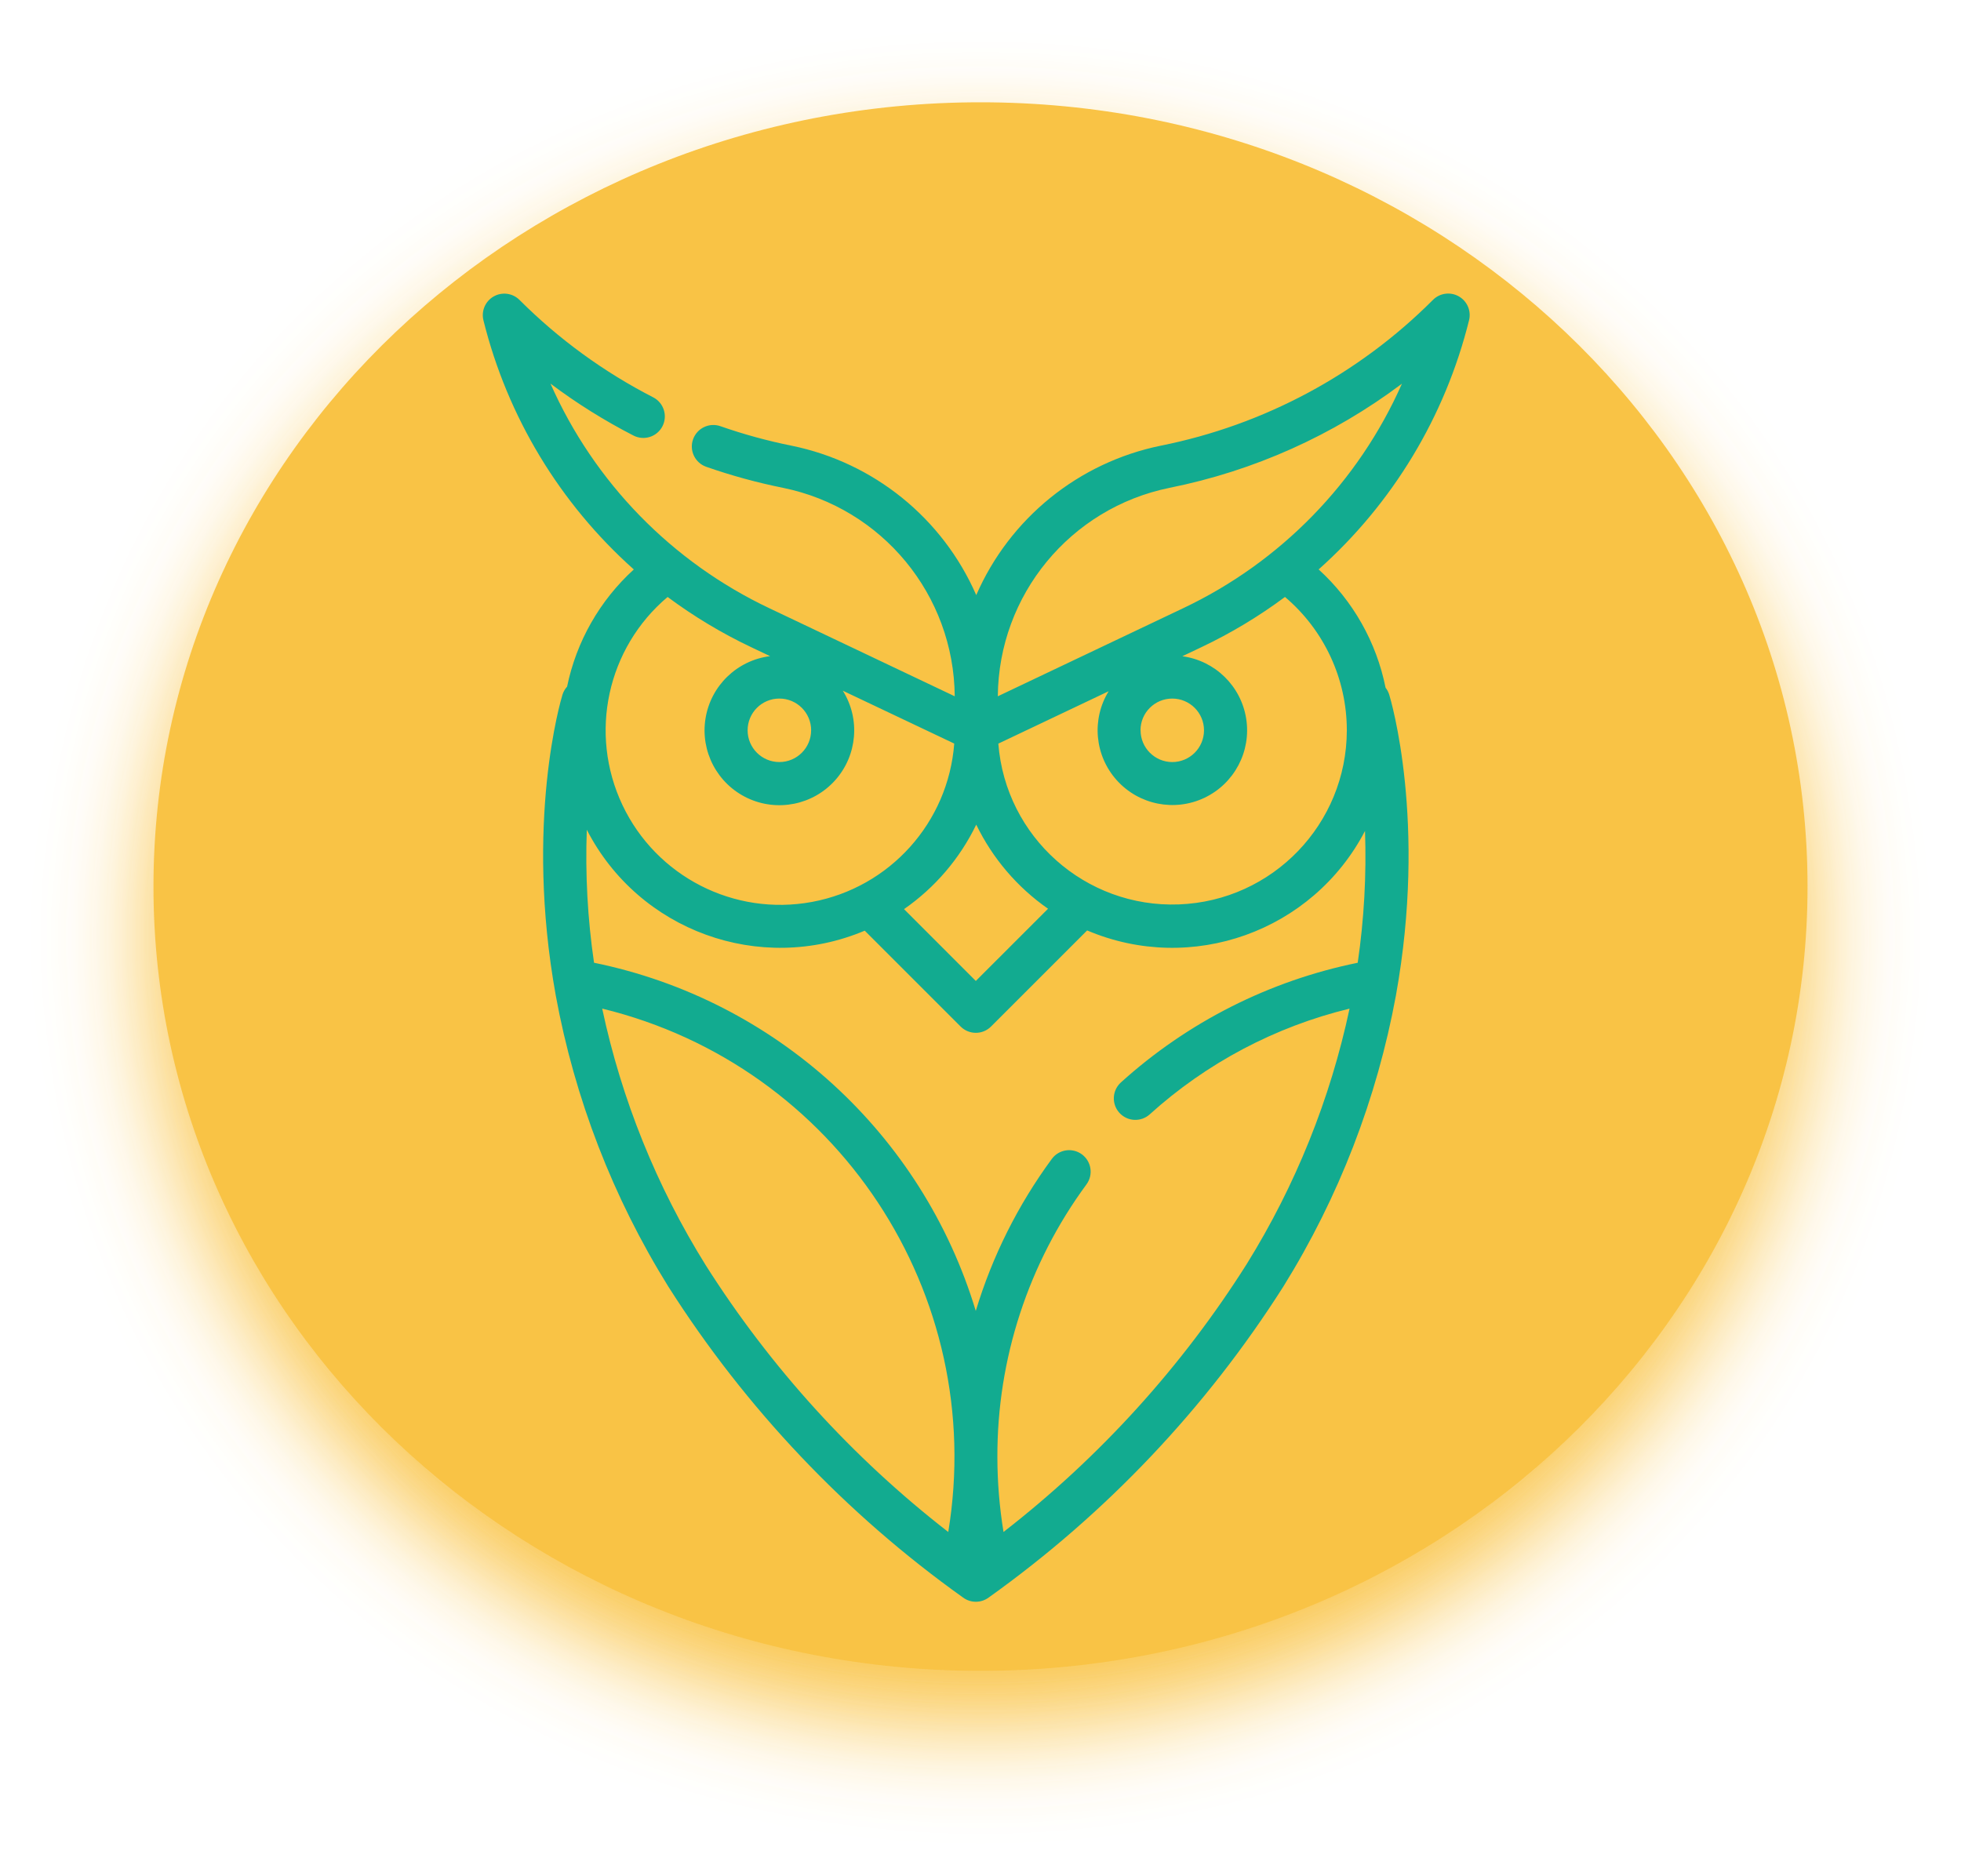
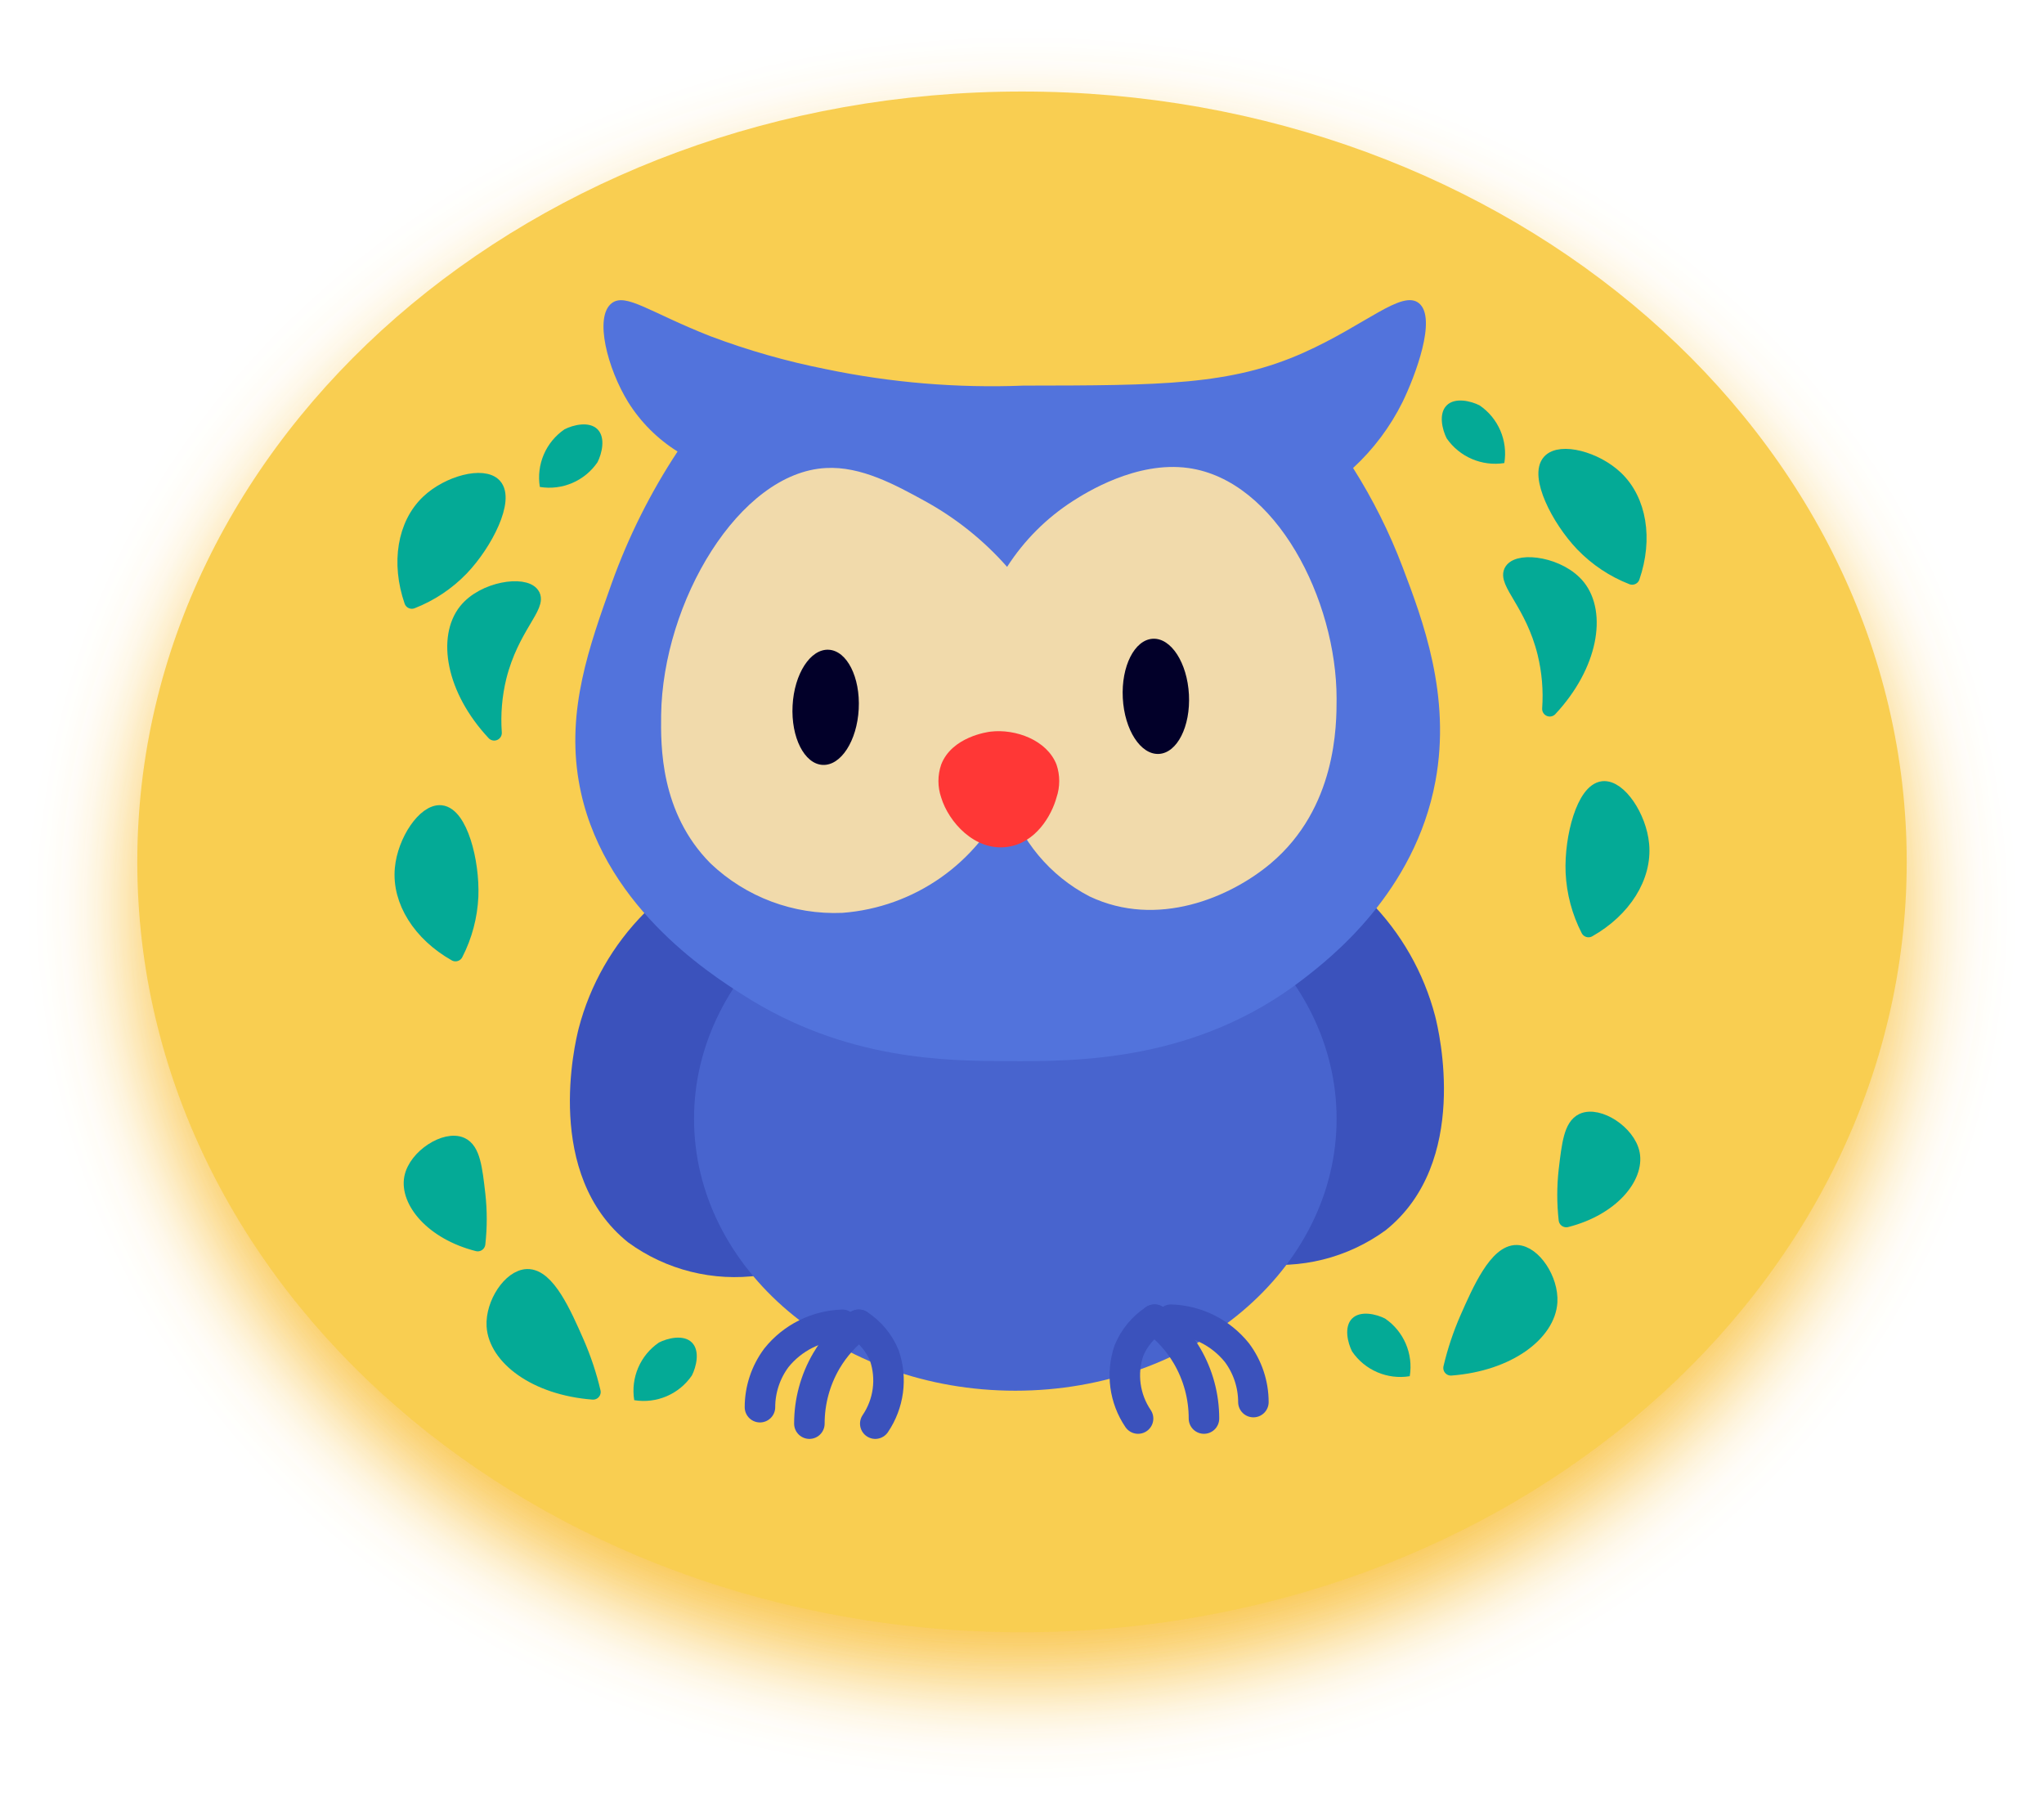
- <svg xmlns="http://www.w3.org/2000/svg" width="115" height="110" viewBox="0 0 115 110">
+ <svg xmlns="http://www.w3.org/2000/svg" width="134" height="119" viewBox="0 0 134 119">
  <defs>
-     <filter id="Ellipse_6" x="0" y="0" width="115" height="110" filterUnits="userSpaceOnUse">
+     <filter id="Ellipse_61" x="0" y="0" width="134" height="119" filterUnits="userSpaceOnUse">
      <feOffset dy="3" input="SourceAlpha" />
      <feGaussianBlur stdDeviation="3" result="blur" />
      <feFlood flood-color="#f9c345" />
      <feComposite operator="in" in2="blur" />
      <feComposite in="SourceGraphic" />
    </filter>
  </defs>
-   <g id="Group_110" data-name="Group 110" transform="translate(-903 -50)">
-     <g transform="matrix(1, 0, 0, 1, 903, 50)" filter="url(#Ellipse_6)">
-       <ellipse id="Ellipse_6-2" data-name="Ellipse 6" cx="48.5" cy="46" rx="48.5" ry="46" transform="translate(9 6)" fill="#f9c345" />
+   <g id="Group_162" data-name="Group 162" transform="translate(-893 -51)">
+     <g transform="matrix(1, 0, 0, 1, 893, 51)" filter="url(#Ellipse_61)">
+       <ellipse id="Ellipse_61-2" data-name="Ellipse 61" cx="58" cy="50.5" rx="58" ry="50.5" transform="translate(9 6)" fill="#f9ce51" />
    </g>
-     <g id="owl_3_" data-name="owl (3)" transform="translate(868.415 67.223)">
-       <g id="Group_25" data-name="Group 25" transform="translate(62.899 0)">
-         <path id="Path_60" data-name="Path 60" d="M120.734,1.567a1.261,1.261,0,0,0-2.116-1.2,31.184,31.184,0,0,1-15.947,8.547,15.113,15.113,0,0,0-10.836,8.767A15.112,15.112,0,0,0,81,8.917a31.42,31.42,0,0,1-4.165-1.142A1.261,1.261,0,1,0,76,10.155a33.9,33.9,0,0,0,4.5,1.234A12.586,12.586,0,0,1,90.574,23.616L79.715,18.457A26.386,26.386,0,0,1,66.867,5.277a33.782,33.782,0,0,0,4.869,3.047A1.261,1.261,0,1,0,72.888,6.08,31.25,31.25,0,0,1,65.052.37a1.261,1.261,0,0,0-2.115,1.2,28.92,28.92,0,0,0,8.817,14.607,12.788,12.788,0,0,0-3.913,6.873,1.254,1.254,0,0,0-.272.477c-.092.3-2.226,7.475-.392,17.638a49.2,49.2,0,0,0,6.6,17.072A65.646,65.646,0,0,0,91.065,76.479a1.261,1.261,0,0,0,1.495,0,65.645,65.645,0,0,0,17.287-18.245,49.209,49.209,0,0,0,6.6-17.072c1.834-10.163-.3-17.338-.392-17.638a1.257,1.257,0,0,0-.215-.41,12.786,12.786,0,0,0-3.925-6.939A28.915,28.915,0,0,0,120.734,1.567Zm-28.9,29.574a12.842,12.842,0,0,0,4.212,4.936l-4.236,4.236L87.6,36.1A12.845,12.845,0,0,0,91.837,31.141Zm-9.682-5.53a1.862,1.862,0,1,1-1.862-1.862A1.864,1.864,0,0,1,82.154,25.611ZM73.735,17.79a29.182,29.182,0,0,0,4.9,2.945l1.11.527a4.388,4.388,0,1,0,4.266,2.027l6.534,3.1a10.236,10.236,0,1,1-16.807-8.6ZM90.192,72.63A61.49,61.49,0,0,1,75.975,56.991,46.933,46.933,0,0,1,69.9,41.934a27.065,27.065,0,0,1,20.294,30.7Zm24.014-33.385a29.466,29.466,0,0,0-13.886,7.018,1.261,1.261,0,1,0,1.69,1.873,26.959,26.959,0,0,1,11.717-6.2A46.9,46.9,0,0,1,107.7,56.912,61.43,61.43,0,0,1,93.435,72.63a27.29,27.29,0,0,1-.36-4.4A26.847,26.847,0,0,1,98.3,52.244a1.261,1.261,0,1,0-2.034-1.492,29.4,29.4,0,0,0-4.458,8.913A29.578,29.578,0,0,0,69.421,39.244a43.056,43.056,0,0,1-.424-7.8,12.752,12.752,0,0,0,16.3,5.919l5.622,5.622a1.261,1.261,0,0,0,1.784,0l5.636-5.636a12.748,12.748,0,0,0,16.295-5.834A43.1,43.1,0,0,1,114.206,39.245Zm-.638-13.632a10.234,10.234,0,0,1-20.437.779L99.6,23.32a4.383,4.383,0,1,0,4.321-2.053l1.12-.532a29.181,29.181,0,0,0,4.9-2.945A10.253,10.253,0,0,1,113.568,25.613Zm-12.1,0a1.862,1.862,0,1,1,1.861,1.861A1.864,1.864,0,0,1,101.472,25.611Zm2.484-7.154L93.1,23.616A12.586,12.586,0,0,1,103.169,11.39,33.69,33.69,0,0,0,116.8,5.281,26.387,26.387,0,0,1,103.956,18.457Z" transform="translate(-62.899 0)" fill="#12ab90" />
+     <g id="owlhero_logo_leaves" transform="translate(915.451 66.443)">
+       <g id="owl" transform="translate(14.909 4.233)">
+         <path id="Path_244" data-name="Path 244" d="M18.993,41.42a16.754,16.754,0,0,0-4.32,7.561c-.259,1.015-2.3,9.6,3.24,14.041a11.857,11.857,0,0,0,8.641,2.16c4.3-5.941,4.644-13.372,1.08-18.362A14.336,14.336,0,0,0,18.993,41.42Z" transform="translate(-14.093 -1.254)" fill="#3b52bc" />
+         <path id="Path_245" data-name="Path 245" d="M63.431,40.68a16.754,16.754,0,0,1,4.32,7.561c.259,1.015,2.3,9.6-3.24,14.041a11.857,11.857,0,0,1-8.641,2.16c-4.3-5.941-4.644-13.372-1.08-18.362A14.39,14.39,0,0,1,63.431,40.68Z" transform="translate(-11.028 -1.313)" fill="#3b52bc" />
+         <ellipse id="Ellipse_58" data-name="Ellipse 58" cx="21.062" cy="17.822" rx="21.062" ry="17.822" transform="translate(8.14 35.846)" fill="#4864ce" />
+         <path id="Path_246" data-name="Path 246" d="M25.63,71.821a5.428,5.428,0,0,1,1.08-3.24,5.789,5.789,0,0,1,4.32-2.16" transform="translate(-13.169 0.749)" fill="none" stroke="#3b52bc" stroke-linecap="round" stroke-miterlimit="10" stroke-width="2" />
+         <path id="Path_247" data-name="Path 247" d="M28.63,72.9a8.131,8.131,0,0,1,1.113-4.115A7.989,7.989,0,0,1,31.87,66.42" transform="translate(-12.929 0.749)" fill="none" stroke="#3b52bc" stroke-linecap="round" stroke-miterlimit="10" stroke-width="2" />
+         <path id="Path_248" data-name="Path 248" d="M32.71,72.9a5.038,5.038,0,0,0,.6-4.45A4.411,4.411,0,0,0,31.63,66.42" transform="translate(-12.689 0.749)" fill="none" stroke="#3b52bc" stroke-linecap="round" stroke-miterlimit="10" stroke-width="2" />
+         <path id="Path_249" data-name="Path 249" d="M55.981,71.511a5.428,5.428,0,0,0-1.08-3.24,5.789,5.789,0,0,0-4.32-2.16" transform="translate(-11.171 0.724)" fill="none" stroke="#3b52bc" stroke-linecap="round" stroke-miterlimit="10" stroke-width="2" />
+         <path id="Path_250" data-name="Path 250" d="M52.82,72.591a8.131,8.131,0,0,0-1.113-4.115A7.989,7.989,0,0,0,49.58,66.11" transform="translate(-11.251 0.724)" fill="none" stroke="#3b52bc" stroke-linecap="round" stroke-miterlimit="10" stroke-width="2" />
+         <path id="Path_251" data-name="Path 251" d="M48.647,72.591a5.038,5.038,0,0,1-.6-4.45,4.411,4.411,0,0,1,1.685-2.031" transform="translate(-11.398 0.724)" fill="none" stroke="#3b52bc" stroke-linecap="round" stroke-miterlimit="10" stroke-width="2" />
+         <path id="Path_252" data-name="Path 252" d="M16.807,4.435c-1.167.907-.259,4.31,1.08,6.481a10.188,10.188,0,0,0,3.24,3.24,40.487,40.487,0,0,0-4.32,8.641c-1.469,4.126-2.959,8.274-2.16,12.961,1.361,8,8.511,12.583,10.8,14.041,6.686,4.277,13.318,4.3,17.282,4.32,4.547.022,12.41.054,19.442-5.4,1.728-1.339,7.291-5.649,8.641-12.961,1.037-5.606-.832-10.553-2.16-14.041a36.078,36.078,0,0,0-3.24-6.481,14.863,14.863,0,0,0,3.24-4.32c.821-1.685,2.279-5.5,1.08-6.481-1.113-.907-3.5,1.426-7.561,3.24-4.785,2.139-9.311,2.149-18.362,2.16a53.2,53.2,0,0,1-12.961-1.08A47.805,47.805,0,0,1,23.287,6.6C19.313,5.04,17.725,3.722,16.807,4.435Z" transform="translate(-14.067 -4.233)" fill="#5273dc" />
+         <path id="Path_253" data-name="Path 253" d="M42.313,20.906a20.037,20.037,0,0,0-5.4-4.32c-1.912-1.048-4.169-2.29-6.481-2.16-5.681.3-10.7,8.77-10.8,16.2-.022,2-.076,6.383,3.24,9.721a11.8,11.8,0,0,0,8.641,3.24,12.917,12.917,0,0,0,10.8-7.561,10.9,10.9,0,0,0,5.4,6.481c4.45,2.117,9.235.065,11.881-2.16,4.32-3.64,4.32-9.062,4.32-10.8,0-6.47-3.953-14.322-9.721-15.121-3.413-.475-6.729,1.631-7.561,2.16A14.33,14.33,0,0,0,42.313,20.906Z" transform="translate(-13.65 -3.422)" fill="#f1daab" />
+         <path id="Path_254" data-name="Path 254" d="M36.644,32.582c.7-1.825,3.057-2.139,3.24-2.16,1.631-.194,3.694.551,4.32,2.16a3.354,3.354,0,0,1,0,2.16c-.324,1.177-1.361,2.992-3.24,3.24-2.128.281-3.834-1.642-4.32-3.24A3.316,3.316,0,0,1,36.644,32.582Z" transform="translate(-12.302 -2.137)" fill="#ff3736" />
+         <ellipse id="Ellipse_59" data-name="Ellipse 59" cx="3.78" cy="2.171" rx="3.78" ry="2.171" transform="translate(14.401 30.352) rotate(-86.985)" fill="#020029" />
+         <ellipse id="Ellipse_60" data-name="Ellipse 60" cx="2.171" cy="3.78" rx="2.171" ry="3.78" transform="translate(36.049 22.311) rotate(-3.015)" fill="#020029" />
+       </g>
+       <g id="leaves" transform="translate(3.913 10.812)">
+         <path id="Path_255" data-name="Path 255" d="M9.934,15.526c-.7-.767-2.992-.184-4.32,1.08-1.534,1.458-1.944,3.975-1.08,6.481a9.1,9.1,0,0,0,3.24-2.16C9.372,19.252,10.765,16.433,9.934,15.526Z" transform="translate(-3.899 -9.935)" fill="#04aa96" stroke="#04aa96" stroke-linecap="round" stroke-linejoin="round" stroke-miterlimit="10" stroke-width="1" />
+         <path id="Path_256" data-name="Path 256" d="M12.165,22.128c-.508-.734-3.143-.389-4.32,1.08C6.472,24.936,7,28.317,9.691,31.2A11.9,11.9,0,0,1,10,27.528C10.814,24.277,12.683,22.851,12.165,22.128Z" transform="translate(-3.657 -9.408)" fill="#04aa96" stroke="#04aa96" stroke-linecap="round" stroke-linejoin="round" stroke-miterlimit="10" stroke-width="1" />
+         <path id="Path_257" data-name="Path 257" d="M11.661,63.5c-1.091.032-2.247,1.771-2.16,3.24.13,2.031,2.679,4.029,6.481,4.32a18.889,18.889,0,0,0-1.08-3.24C14.08,65.952,12.989,63.457,11.661,63.5Z" transform="translate(-3.466 -6.064)" fill="#04aa96" stroke="#04aa96" stroke-linecap="round" stroke-linejoin="round" stroke-miterlimit="10" stroke-width="1" />
+         <path id="Path_258" data-name="Path 258" d="M7.743,55.507c-1.026-.464-2.97.778-3.24,2.16-.292,1.512,1.339,3.564,4.32,4.32a14.571,14.571,0,0,0,0-3.24C8.628,57.041,8.488,55.842,7.743,55.507Z" transform="translate(-3.868 -6.712)" fill="#04aa96" stroke="#04aa96" stroke-linejoin="round" stroke-miterlimit="10" stroke-width="1" />
+         <path id="Path_259" data-name="Path 259" d="M18,71.3a3.827,3.827,0,0,1,1.62-3.78c.551-.281,1.609-.551,2.16,0s.281,1.609,0,2.16A3.827,3.827,0,0,1,18,71.3Z" transform="translate(-2.785 -5.768)" fill="#04aa96" />
+         <path id="Path_260" data-name="Path 260" d="M12.271,15.874a3.827,3.827,0,0,1,1.62-3.78c.551-.281,1.609-.551,2.16,0s.281,1.609,0,2.16A3.827,3.827,0,0,1,12.271,15.874Z" transform="translate(-3.244 -10.208)" fill="#04aa96" />
+         <path id="Path_261" data-name="Path 261" d="M6.459,35.35c-1.037-.108-2.365,1.847-2.527,3.662-.194,2.106,1.167,4.266,3.478,5.573a9.129,9.129,0,0,0,1-3.759C8.5,38.515,7.69,35.48,6.459,35.35Z" transform="translate(-3.913 -8.32)" fill="#04aa96" stroke="#04aa96" stroke-linecap="round" stroke-linejoin="round" stroke-miterlimit="10" stroke-width="1" />
+         <path id="Path_262" data-name="Path 262" d="M73.588,14.066c.7-.767,2.992-.184,4.32,1.08,1.534,1.458,1.944,3.975,1.08,6.481a9.1,9.1,0,0,1-3.24-2.16C74.15,17.792,72.757,14.973,73.588,14.066Z" transform="translate(1.649 -10.052)" fill="#04aa96" stroke="#04aa96" stroke-linecap="round" stroke-linejoin="round" stroke-miterlimit="10" stroke-width="1" />
+         <path id="Path_263" data-name="Path 263" d="M71.286,20.668c.508-.734,3.143-.389,4.32,1.08,1.372,1.728.842,5.109-1.847,7.993a11.9,11.9,0,0,0-.313-3.672C72.647,22.828,70.779,21.4,71.286,20.668Z" transform="translate(1.477 -9.525)" fill="#04aa96" stroke="#04aa96" stroke-linecap="round" stroke-linejoin="round" stroke-miterlimit="10" stroke-width="1" />
+         <path id="Path_264" data-name="Path 264" d="M71.89,62.04c1.091.032,2.247,1.771,2.16,3.24-.13,2.031-2.679,4.029-6.481,4.32a18.889,18.889,0,0,1,1.08-3.24C69.471,64.492,70.573,62.008,71.89,62.04Z" transform="translate(1.186 -6.181)" fill="#04aa96" stroke="#04aa96" stroke-linecap="round" stroke-linejoin="round" stroke-miterlimit="10" stroke-width="1" />
+         <path id="Path_265" data-name="Path 265" d="M75.657,54.047c1.026-.464,2.97.778,3.24,2.16.292,1.512-1.339,3.564-4.32,4.32a14.571,14.571,0,0,1,0-3.24C74.782,55.581,74.912,54.393,75.657,54.047Z" transform="translate(1.74 -6.829)" fill="#04aa96" stroke="#04aa96" stroke-linejoin="round" stroke-miterlimit="10" stroke-width="1" />
+         <path id="Path_266" data-name="Path 266" d="M65.374,69.844a3.827,3.827,0,0,0-1.62-3.78c-.551-.281-1.609-.551-2.16,0s-.281,1.609,0,2.16A3.827,3.827,0,0,0,65.374,69.844Z" transform="translate(0.682 -5.884)" fill="#04aa96" />
+         <path id="Path_267" data-name="Path 267" d="M71.114,14.424a3.827,3.827,0,0,0-1.62-3.78c-.551-.281-1.609-.551-2.16,0s-.281,1.609,0,2.16A3.867,3.867,0,0,0,71.114,14.424Z" transform="translate(1.142 -10.324)" fill="#04aa96" />
+         <path id="Path_268" data-name="Path 268" d="M76.945,33.89c1.037-.108,2.365,1.847,2.527,3.662.194,2.106-1.167,4.266-3.478,5.573a9.129,9.129,0,0,1-1-3.759C74.9,37.055,75.725,34.02,76.945,33.89Z" transform="translate(1.78 -8.437)" fill="#04aa96" stroke="#04aa96" stroke-linecap="round" stroke-linejoin="round" stroke-miterlimit="10" stroke-width="1" />
      </g>
    </g>
  </g>
</svg>
